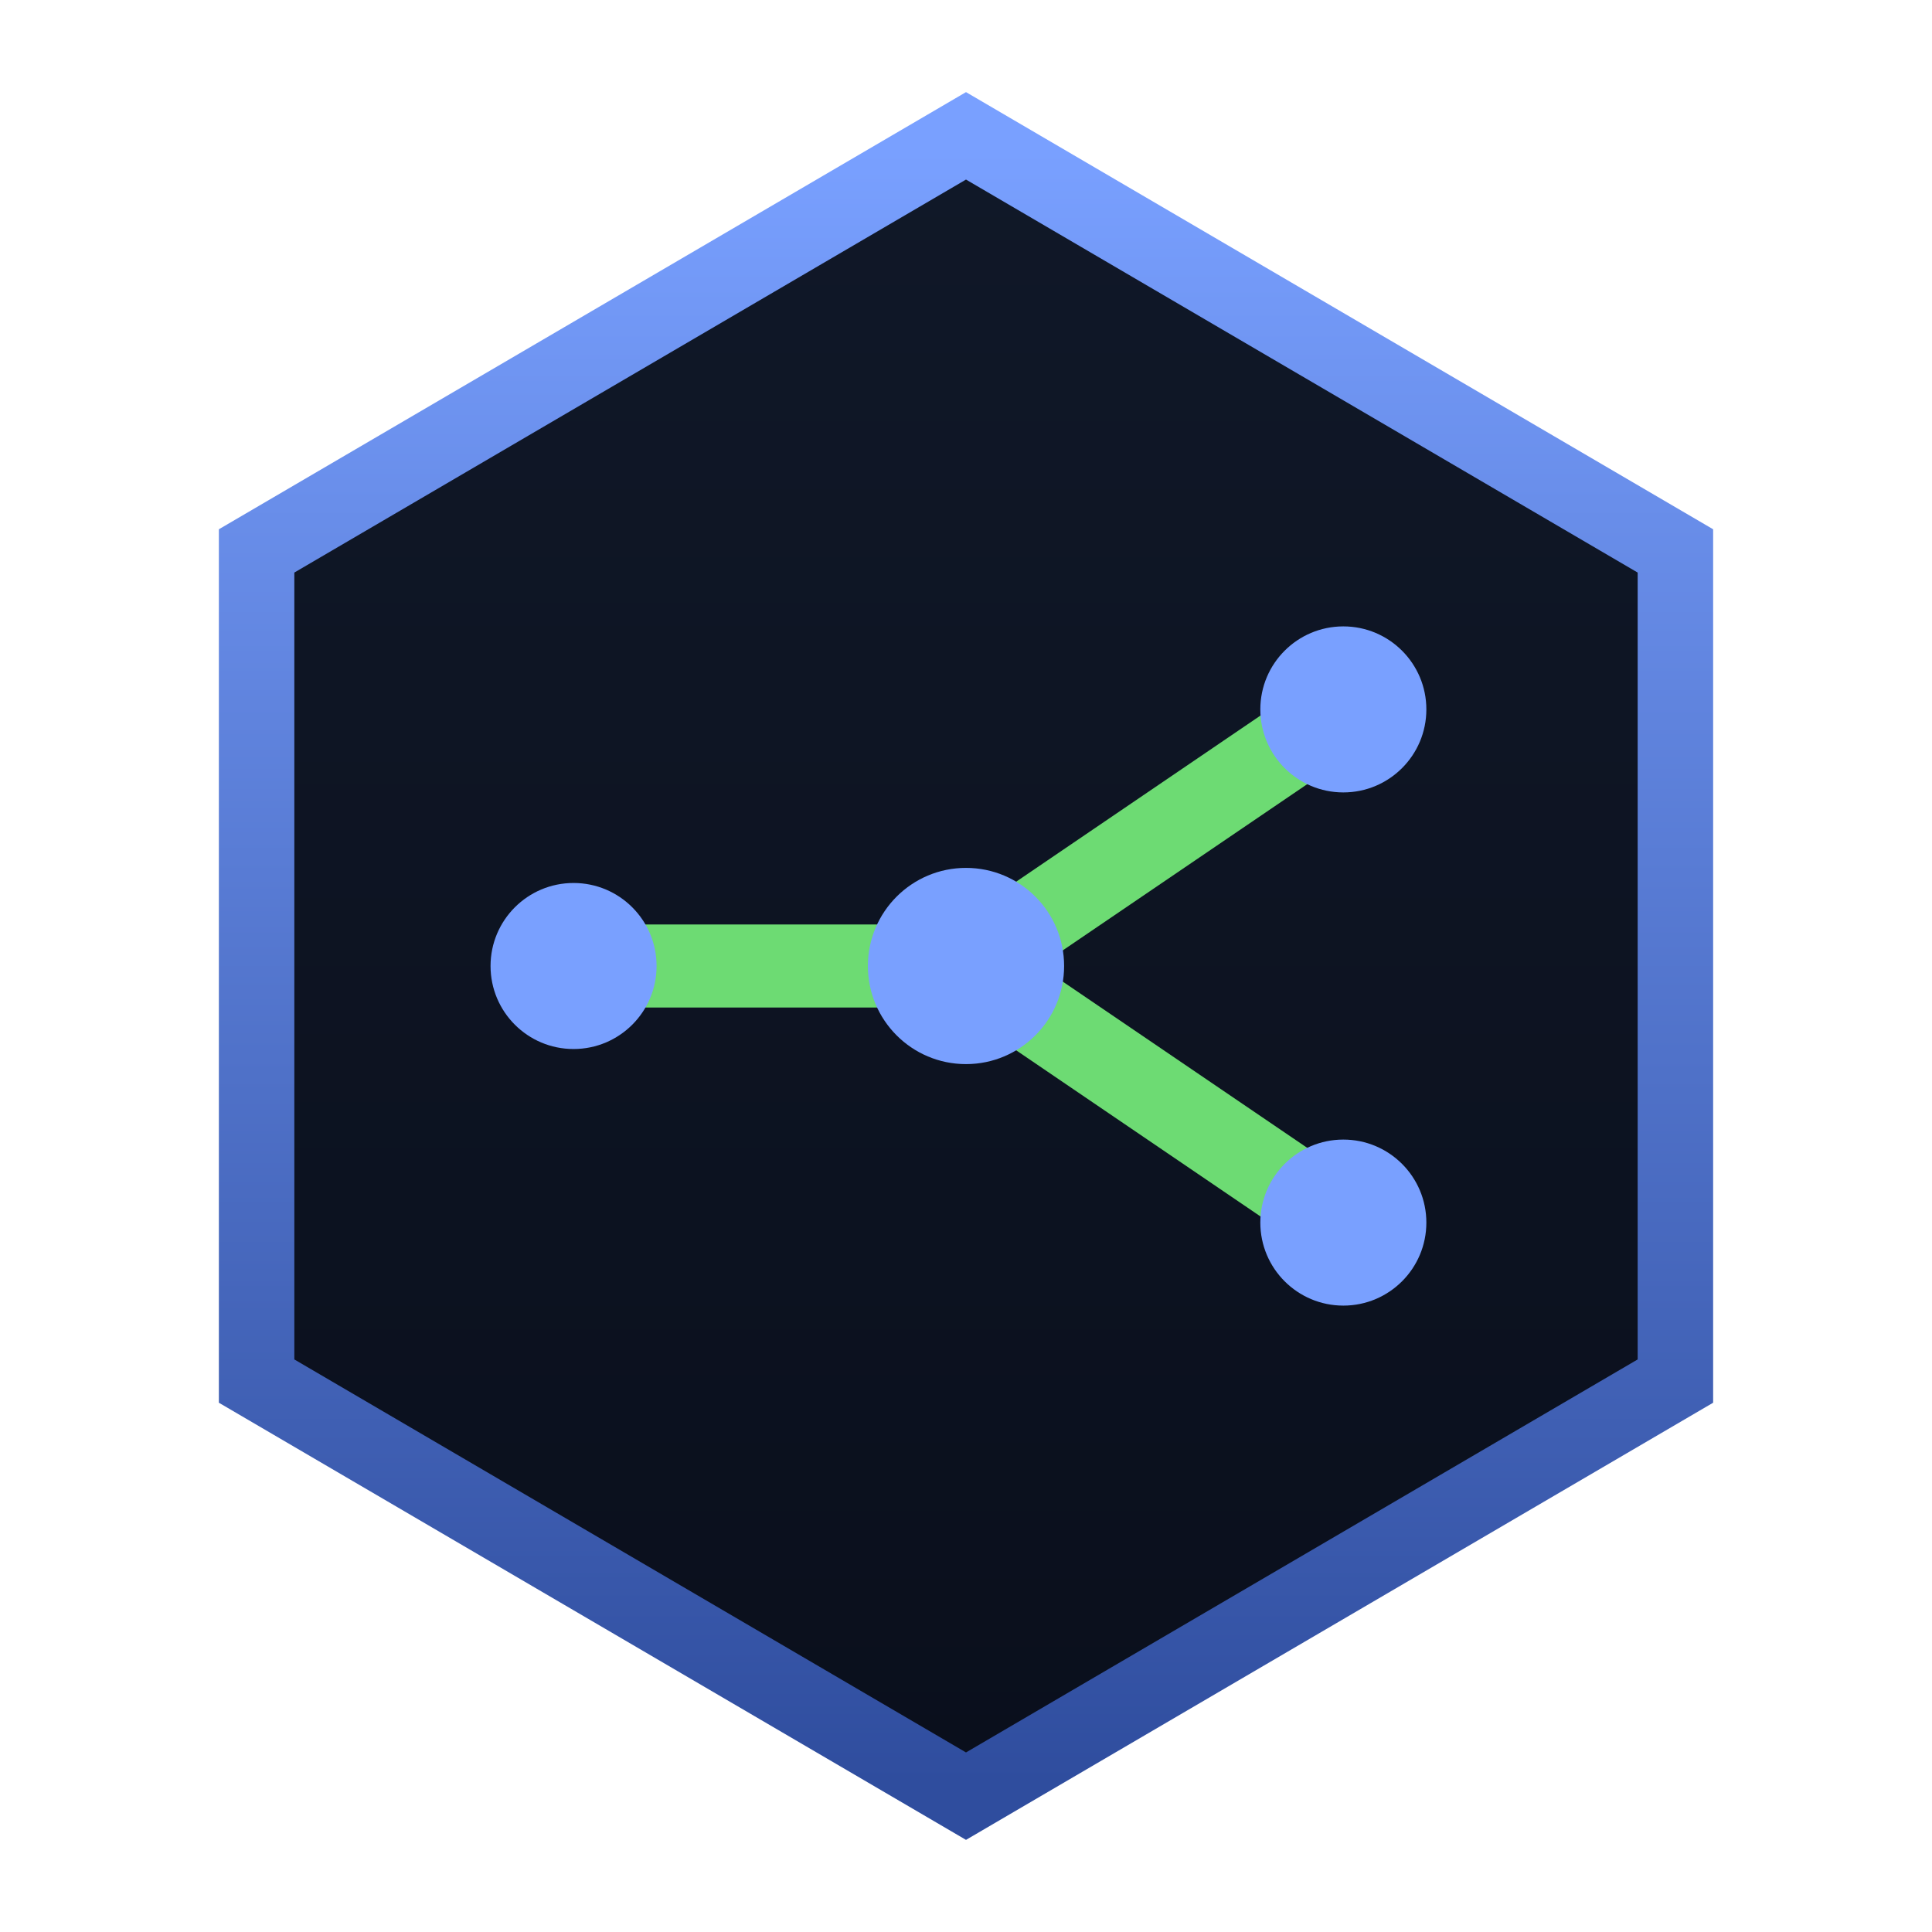
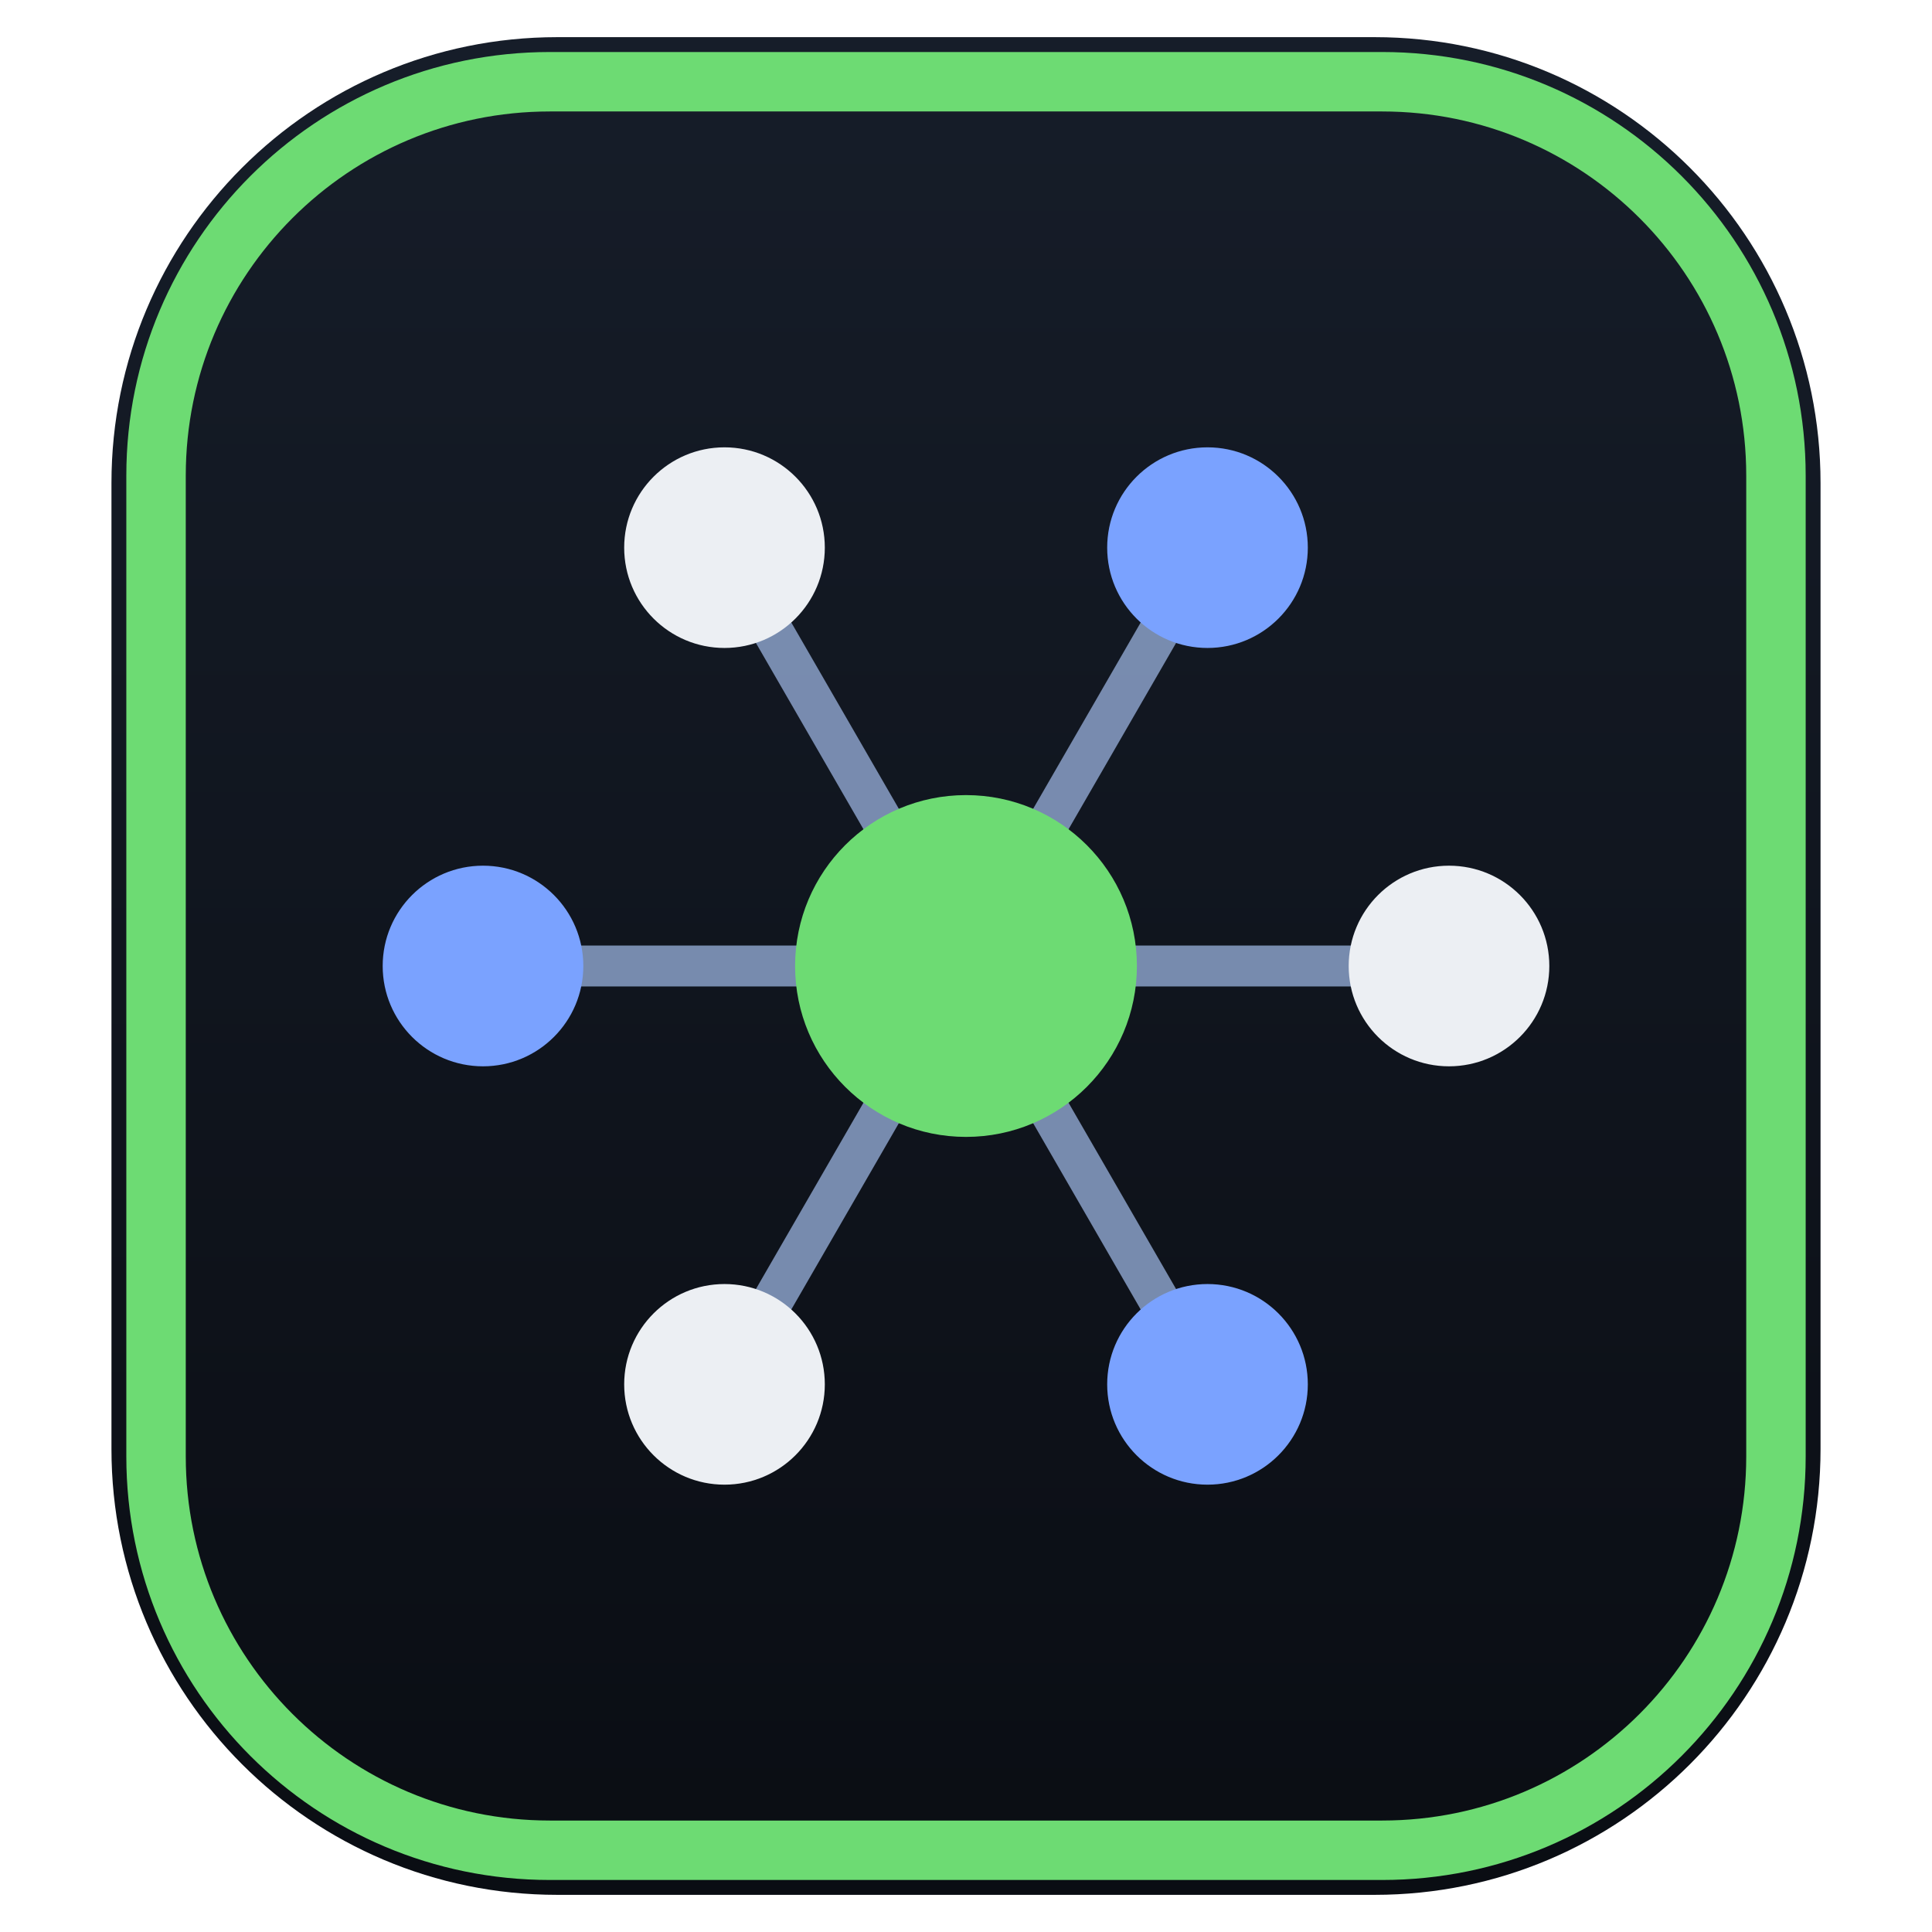
- <svg xmlns="http://www.w3.org/2000/svg" width="128" height="128" viewBox="0 0 128 128">
+ <svg xmlns="http://www.w3.org/2000/svg" viewBox="-24 -26 48 52" width="128" height="128">
  <defs>
-     <linearGradient id="edge" x1="0" y1="0" x2="0" y2="1">
-       <stop offset="0" stop-color="#79a0ff" />
-       <stop offset="1" stop-color="#2f4d9e" />
-     </linearGradient>
-     <linearGradient id="screen" x1="0" y1="0" x2="0" y2="1">
-       <stop offset="0" stop-color="#101828" />
-       <stop offset="1" stop-color="#0a0f1c" />
+     <linearGradient id="tg" x1="0" y1="-25" x2="0" y2="25" gradientUnits="userSpaceOnUse">
+       <stop offset="0" stop-color="#161d29" />
+       <stop offset="1" stop-color="#0a0d13" />
    </linearGradient>
  </defs>
-   <path d="M64 9 L111 36.5 L111 91.5 L64 119 L17 91.5 L17 36.5 Z" fill="url(#screen)" stroke="url(#edge)" stroke-width="5" stroke-linejoin="miter" />
-   <g id="symbol">
-     <path d="M38 64 H64 M64 64 L89 47 M64 64 L89 81" fill="none" stroke="#6ddb73" stroke-width="5.5" stroke-linecap="round" stroke-linejoin="round" />
-     <circle cx="38" cy="64" r="5.5" fill="#79a0ff" />
-     <circle cx="64" cy="64" r="6.5" fill="#79a0ff" />
-     <circle cx="89" cy="47" r="5.5" fill="#79a0ff" />
-     <circle cx="89" cy="81" r="5.5" fill="#79a0ff" />
+   <rect x="-23" y="-25" width="46" height="50" rx="12" fill="url(#tg)" />
+   <rect x="-21.8" y="-23.8" width="43.6" height="47.6" rx="10.6" fill="none" stroke="#6ddb73" stroke-width="1.6" />
+   <g stroke="#8aa0c8" stroke-width="1.1" stroke-linecap="round" opacity="0.85">
+     <line x1="0" y1="0" x2="13" y2="0" />
+     <line x1="0" y1="0" x2="6.5" y2="11.26" />
+     <line x1="0" y1="0" x2="-6.5" y2="11.26" />
+     <line x1="0" y1="0" x2="-13" y2="0" />
+     <line x1="0" y1="0" x2="-6.5" y2="-11.26" />
+     <line x1="0" y1="0" x2="6.5" y2="-11.26" />
  </g>
+   <circle cx="13" cy="0" r="2.7" fill="#eceff3" />
+   <circle cx="6.5" cy="11.26" r="2.7" fill="#7aa2ff" />
+   <circle cx="-6.5" cy="11.26" r="2.7" fill="#eceff3" />
+   <circle cx="-13" cy="0" r="2.7" fill="#7aa2ff" />
+   <circle cx="-6.5" cy="-11.26" r="2.7" fill="#eceff3" />
+   <circle cx="6.5" cy="-11.26" r="2.7" fill="#7aa2ff" />
+   <circle cx="0" cy="0" r="4.6" fill="#6ddb73" />
</svg>
